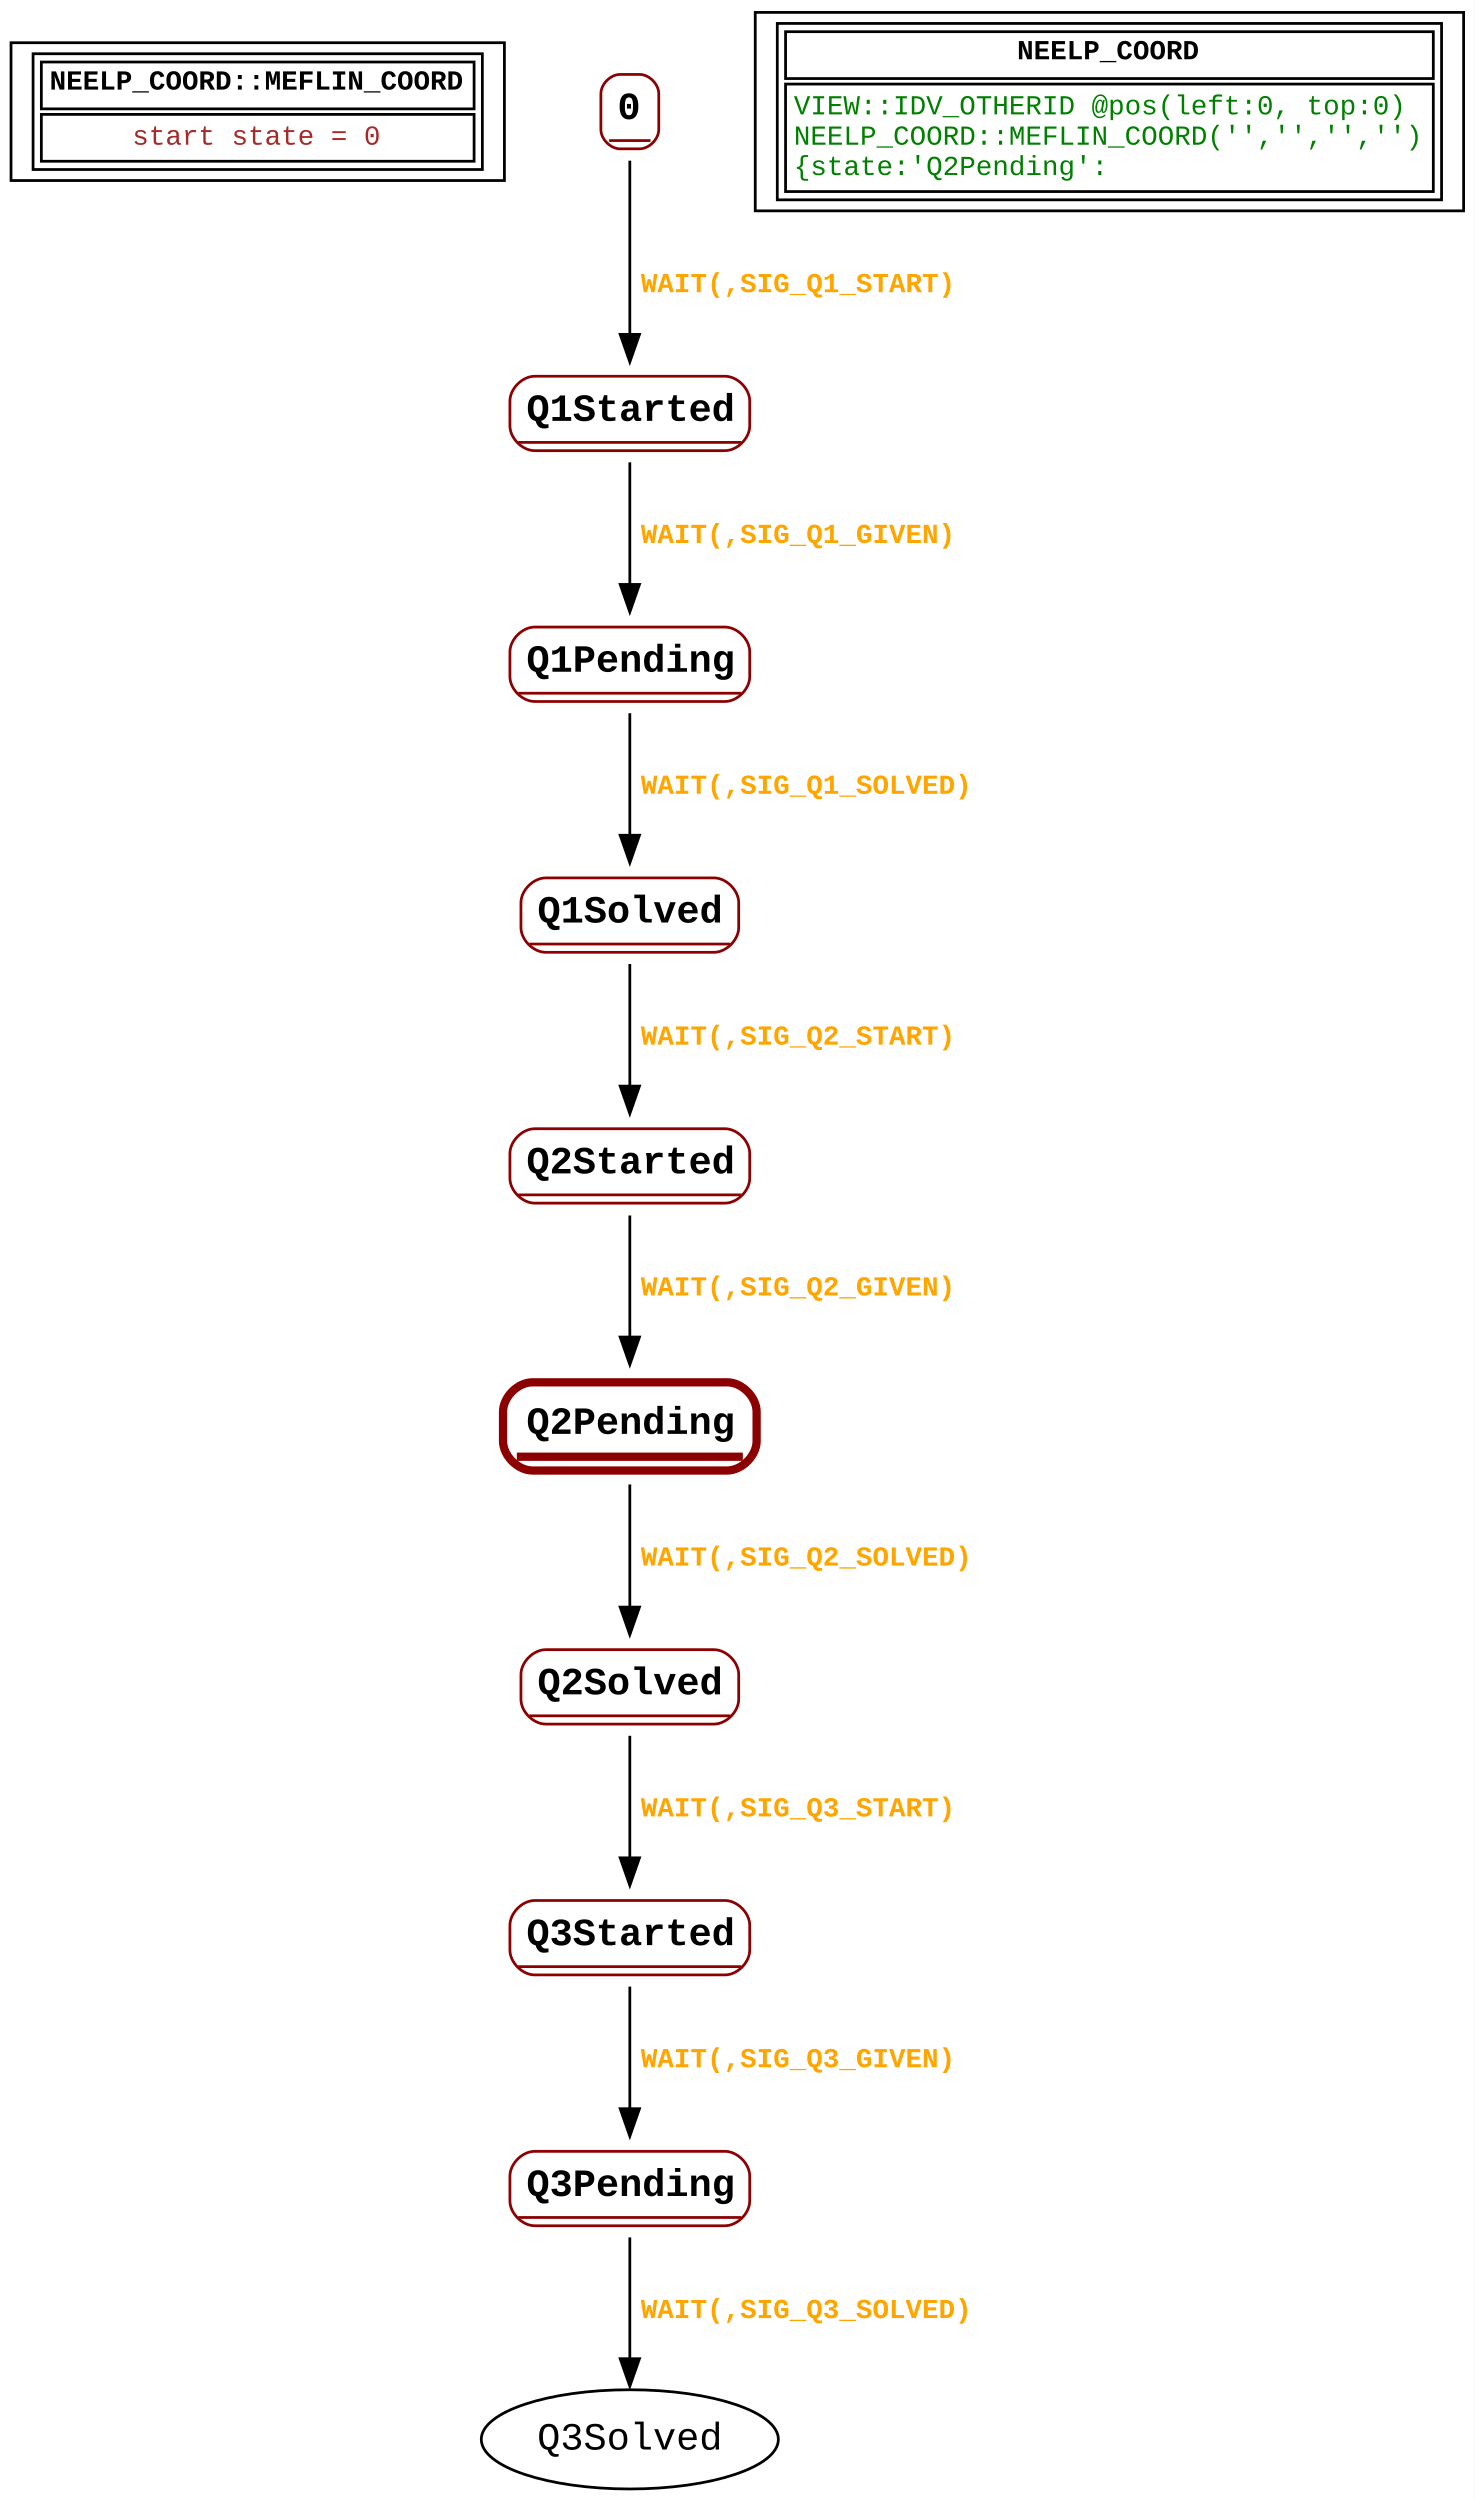
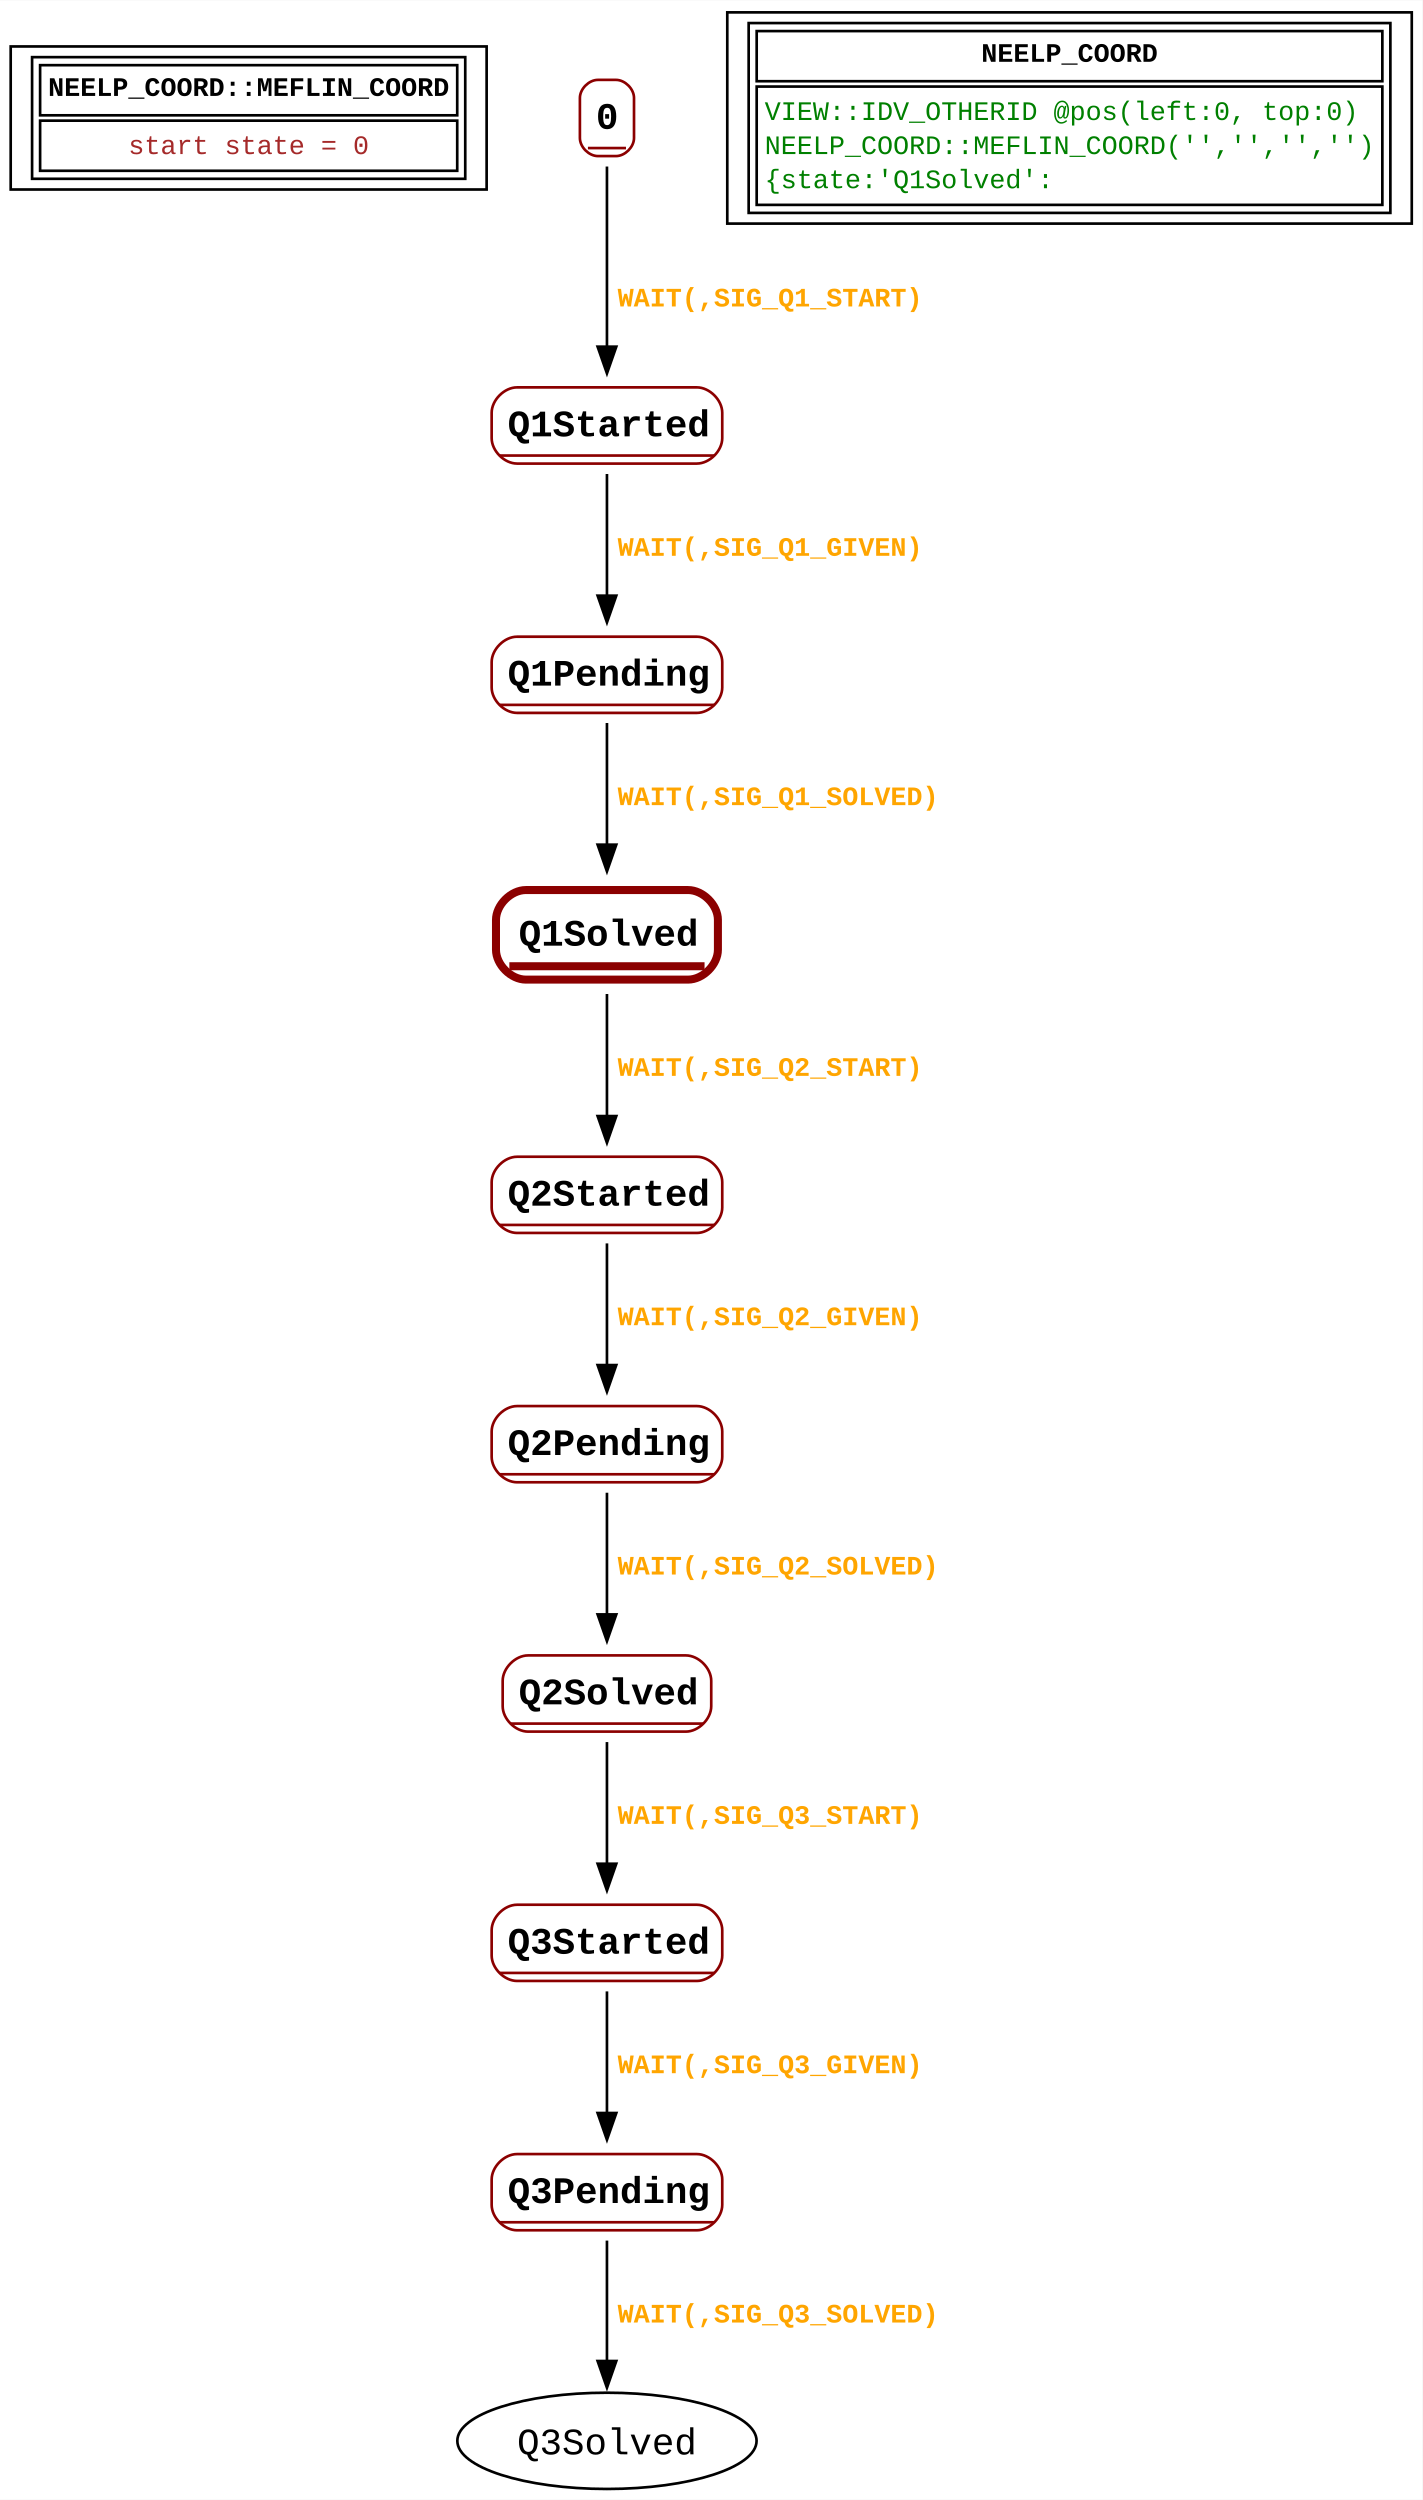
- <svg xmlns="http://www.w3.org/2000/svg" width="535pt" height="907pt" viewBox="0.00 0.00 535.00 907.00">
-   <g id="graph0" class="graph" transform="scale(1 1) rotate(0) translate(4 903)">
-     <polygon fill="white" stroke="none" points="-4,4 -4,-903 531,-903 531,4 -4,4" />
+ <svg xmlns="http://www.w3.org/2000/svg" width="532pt" height="935pt" viewBox="0.00 0.00 532.00 934.75">
+   <g id="graph0" class="graph" transform="scale(1 1) rotate(0) translate(4 930.75)">
+     <polygon fill="white" stroke="none" points="-4,4 -4,-930.75 528,-930.75 528,4 -4,4" />
    <g id="node1" class="node">
-       <polygon fill="none" stroke="black" points="0,-837.5 0,-887.5 179,-887.5 179,-837.5 0,-837.5" />
-       <polygon fill="none" stroke="black" points="11,-863.5 11,-880.5 168,-880.5 168,-863.5 11,-863.5" />
-       <text text-anchor="start" x="14" y="-870.5" font-family="Courier New" font-weight="bold" font-size="10.00">NEELP_COORD::MEFLIN_COORD</text>
-       <polygon fill="none" stroke="black" points="11,-844.5 11,-861.5 168,-861.5 168,-844.5 11,-844.5" />
-       <text text-anchor="start" x="44" y="-850.5" font-family="Courier New" font-size="10.00" fill="brown">start state = 0</text>
-       <polygon fill="none" stroke="black" points="8,-841.5 8,-883.5 171,-883.5 171,-841.5 8,-841.5" />
+       <polygon fill="none" stroke="black" points="0,-860 0,-913.5 178,-913.5 178,-860 0,-860" />
+       <polygon fill="none" stroke="black" points="11,-887.75 11,-906.5 167,-906.5 167,-887.75 11,-887.75" />
+       <text text-anchor="start" x="14" y="-895" font-family="Courier New" font-weight="bold" font-size="10.00">NEELP_COORD::MEFLIN_COORD</text>
+       <polygon fill="none" stroke="black" points="11,-867 11,-885.75 167,-885.75 167,-867 11,-867" />
+       <text text-anchor="start" x="44" y="-873.25" font-family="Courier New" font-size="10.00" fill="brown">start state = 0</text>
+       <polygon fill="none" stroke="black" points="8,-864 8,-909.5 170,-909.5 170,-864 8,-864" />
    </g>
    <g id="node2" class="node">
-       <polyline fill="none" stroke="darkred" points="217,-852 232,-852" />
-       <text text-anchor="start" x="220" y="-859.8" font-family="Courier New" font-weight="bold" font-size="14.00">0</text>
-       <path fill="none" stroke="darkred" d="M221,-849C221,-849 228,-849 228,-849 231.5,-849 235,-852.5 235,-856 235,-856 235,-869 235,-869 235,-872.5 231.5,-876 228,-876 228,-876 221,-876 221,-876 217.5,-876 214,-872.5 214,-869 214,-869 214,-856 214,-856 214,-852.5 217.5,-849 221,-849" />
+       <polyline fill="none" stroke="darkred" points="215.88,-875.5 230.12,-875.5" />
+       <text text-anchor="start" x="218.88" y="-882.7" font-family="Courier New" font-weight="bold" font-size="14.00">0</text>
+       <path fill="none" stroke="darkred" d="M219.62,-872.5C219.62,-872.5 226.38,-872.5 226.38,-872.5 229.75,-872.5 233.12,-875.88 233.12,-879.25 233.12,-879.25 233.12,-894.25 233.12,-894.25 233.12,-897.62 229.75,-901 226.38,-901 226.38,-901 219.62,-901 219.62,-901 216.25,-901 212.88,-897.62 212.88,-894.25 212.88,-894.25 212.88,-879.25 212.88,-879.25 212.88,-875.88 216.25,-872.5 219.62,-872.5" />
    </g>
    <g id="node3" class="node">
-       <polyline fill="none" stroke="darkred" points="184,-742.5 265,-742.5" />
-       <text text-anchor="start" x="187" y="-750.3" font-family="Courier New" font-weight="bold" font-size="14.00">Q1Started</text>
-       <path fill="none" stroke="darkred" d="M190,-739.5C190,-739.5 259,-739.5 259,-739.5 263.5,-739.5 268,-744 268,-748.5 268,-748.5 268,-757.5 268,-757.5 268,-762 263.5,-766.5 259,-766.5 259,-766.5 190,-766.5 190,-766.5 185.5,-766.5 181,-762 181,-757.5 181,-757.5 181,-748.5 181,-748.5 181,-744 185.5,-739.5 190,-739.5" />
+       <polyline fill="none" stroke="darkred" points="182.88,-760.5 263.12,-760.5" />
+       <text text-anchor="start" x="185.88" y="-767.7" font-family="Courier New" font-weight="bold" font-size="14.00">Q1Started</text>
+       <path fill="none" stroke="darkred" d="M189.38,-757.5C189.38,-757.5 256.62,-757.5 256.62,-757.5 261.38,-757.5 266.12,-762.25 266.12,-767 266.12,-767 266.12,-776.5 266.12,-776.5 266.12,-781.25 261.38,-786 256.62,-786 256.62,-786 189.38,-786 189.38,-786 184.62,-786 179.88,-781.25 179.88,-776.5 179.88,-776.5 179.88,-767 179.88,-767 179.88,-762.25 184.62,-757.5 189.38,-757.5" />
    </g>
    <g id="edge1" class="edge">
-       <path fill="none" stroke="black" d="M224.5,-844.7C224.5,-827.82 224.5,-801.51 224.5,-781.57" />
-       <polygon fill="black" stroke="black" points="228,-781.68 224.5,-771.68 221,-781.68 228,-781.68" />
-       <text text-anchor="start" x="228.5" y="-797" font-family="Courier New" font-weight="bold" font-size="10.00" fill="orange">WAIT(,SIG_Q1_START)</text>
+       <path fill="none" stroke="black" d="M223,-868.59C223,-850.65 223,-822.2 223,-800.95" />
+       <polygon fill="black" stroke="black" points="226.5,-801.22 223,-791.22 219.5,-801.22 226.5,-801.22" />
+       <text text-anchor="start" x="227" y="-816.25" font-family="Courier New" font-weight="bold" font-size="10.00" fill="orange">WAIT(,SIG_Q1_START)</text>
    </g>
    <g id="node4" class="node">
-       <polyline fill="none" stroke="darkred" points="184,-651.5 265,-651.5" />
-       <text text-anchor="start" x="187" y="-659.3" font-family="Courier New" font-weight="bold" font-size="14.00">Q1Pending</text>
-       <path fill="none" stroke="darkred" d="M190,-648.5C190,-648.5 259,-648.5 259,-648.5 263.5,-648.5 268,-653 268,-657.5 268,-657.5 268,-666.5 268,-666.5 268,-671 263.5,-675.5 259,-675.5 259,-675.5 190,-675.5 190,-675.5 185.5,-675.5 181,-671 181,-666.5 181,-666.5 181,-657.5 181,-657.5 181,-653 185.5,-648.5 190,-648.5" />
+       <polyline fill="none" stroke="darkred" points="182.88,-667.25 263.12,-667.25" />
+       <text text-anchor="start" x="185.88" y="-674.45" font-family="Courier New" font-weight="bold" font-size="14.00">Q1Pending</text>
+       <path fill="none" stroke="darkred" d="M189.38,-664.25C189.38,-664.25 256.62,-664.25 256.62,-664.25 261.38,-664.25 266.12,-669 266.12,-673.75 266.12,-673.75 266.12,-683.25 266.12,-683.25 266.12,-688 261.38,-692.75 256.62,-692.75 256.62,-692.75 189.38,-692.75 189.38,-692.75 184.62,-692.75 179.88,-688 179.88,-683.25 179.88,-683.25 179.88,-673.75 179.88,-673.75 179.88,-669 184.62,-664.25 189.38,-664.25" />
    </g>
    <g id="edge4" class="edge">
-       <path fill="none" stroke="black" d="M224.5,-735.26C224.5,-722.78 224.5,-705.46 224.5,-690.9" />
-       <polygon fill="black" stroke="black" points="228,-690.97 224.5,-680.97 221,-690.97 228,-690.97" />
-       <text text-anchor="start" x="228.5" y="-706" font-family="Courier New" font-weight="bold" font-size="10.00" fill="orange">WAIT(,SIG_Q1_GIVEN)</text>
+       <path fill="none" stroke="black" d="M223,-753.59C223,-740.71 223,-722.81 223,-707.82" />
+       <polygon fill="black" stroke="black" points="226.5,-708.1 223,-698.1 219.5,-708.1 226.5,-708.1" />
+       <text text-anchor="start" x="227" y="-723" font-family="Courier New" font-weight="bold" font-size="10.00" fill="orange">WAIT(,SIG_Q1_GIVEN)</text>
    </g>
    <g id="node5" class="node">
-       <polyline fill="none" stroke="darkred" points="188,-560.5 261,-560.5" />
-       <text text-anchor="start" x="191" y="-568.3" font-family="Courier New" font-weight="bold" font-size="14.00">Q1Solved</text>
-       <path fill="none" stroke="darkred" d="M194,-557.5C194,-557.5 255,-557.5 255,-557.5 259.5,-557.5 264,-562 264,-566.5 264,-566.5 264,-575.5 264,-575.5 264,-580 259.5,-584.5 255,-584.5 255,-584.5 194,-584.5 194,-584.5 189.5,-584.5 185,-580 185,-575.5 185,-575.5 185,-566.5 185,-566.5 185,-562 189.5,-557.5 194,-557.5" />
+       <polyline fill="none" stroke="darkred" stroke-width="3" points="186.5,-569.5 259.5,-569.5" />
+       <text text-anchor="start" x="190" y="-577.2" font-family="Courier New" font-weight="bold" font-size="14.00">Q1Solved</text>
+       <path fill="none" stroke="darkred" stroke-width="3" d="M192.67,-564.5C192.67,-564.5 253.33,-564.5 253.33,-564.5 258.92,-564.5 264.5,-570.08 264.5,-575.67 264.5,-575.67 264.5,-586.83 264.5,-586.83 264.5,-592.42 258.92,-598 253.33,-598 253.33,-598 192.67,-598 192.67,-598 187.08,-598 181.5,-592.42 181.5,-586.83 181.5,-586.83 181.5,-575.67 181.5,-575.67 181.5,-570.08 187.08,-564.5 192.67,-564.5" />
    </g>
    <g id="edge2" class="edge">
-       <path fill="none" stroke="black" d="M224.5,-644.26C224.5,-631.78 224.5,-614.46 224.5,-599.9" />
-       <polygon fill="black" stroke="black" points="228,-599.97 224.5,-589.97 221,-599.97 228,-599.97" />
-       <text text-anchor="start" x="228.5" y="-615" font-family="Courier New" font-weight="bold" font-size="10.00" fill="orange">WAIT(,SIG_Q1_SOLVED)</text>
+       <path fill="none" stroke="black" d="M223,-660.47C223,-647.76 223,-630.02 223,-614.64" />
+       <polygon fill="black" stroke="black" points="226.5,-614.98 223,-604.98 219.5,-614.98 226.5,-614.98" />
+       <text text-anchor="start" x="227" y="-629.75" font-family="Courier New" font-weight="bold" font-size="10.00" fill="orange">WAIT(,SIG_Q1_SOLVED)</text>
    </g>
    <g id="node6" class="node">
-       <polyline fill="none" stroke="darkred" points="184,-469.5 265,-469.5" />
-       <text text-anchor="start" x="187" y="-477.3" font-family="Courier New" font-weight="bold" font-size="14.00">Q2Started</text>
-       <path fill="none" stroke="darkred" d="M190,-466.5C190,-466.5 259,-466.5 259,-466.5 263.5,-466.5 268,-471 268,-475.5 268,-475.5 268,-484.5 268,-484.5 268,-489 263.5,-493.5 259,-493.5 259,-493.5 190,-493.5 190,-493.5 185.5,-493.5 181,-489 181,-484.5 181,-484.5 181,-475.5 181,-475.5 181,-471 185.5,-466.5 190,-466.5" />
+       <polyline fill="none" stroke="darkred" points="182.88,-472.75 263.12,-472.75" />
+       <text text-anchor="start" x="185.88" y="-479.95" font-family="Courier New" font-weight="bold" font-size="14.00">Q2Started</text>
+       <path fill="none" stroke="darkred" d="M189.38,-469.75C189.38,-469.75 256.62,-469.75 256.62,-469.75 261.38,-469.75 266.12,-474.5 266.12,-479.25 266.12,-479.25 266.12,-488.75 266.12,-488.75 266.12,-493.5 261.38,-498.25 256.62,-498.25 256.62,-498.25 189.38,-498.25 189.38,-498.25 184.62,-498.25 179.88,-493.5 179.88,-488.75 179.88,-488.75 179.88,-479.25 179.88,-479.25 179.88,-474.5 184.62,-469.75 189.38,-469.75" />
    </g>
    <g id="edge3" class="edge">
-       <path fill="none" stroke="black" d="M224.5,-553.26C224.5,-540.78 224.5,-523.46 224.5,-508.9" />
-       <polygon fill="black" stroke="black" points="228,-508.97 224.5,-498.97 221,-508.97 228,-508.97" />
-       <text text-anchor="start" x="228.5" y="-524" font-family="Courier New" font-weight="bold" font-size="10.00" fill="orange">WAIT(,SIG_Q2_START)</text>
+       <path fill="none" stroke="black" d="M223,-559.11C223,-545.67 223,-528.09 223,-513.43" />
+       <polygon fill="black" stroke="black" points="226.5,-513.47 223,-503.47 219.5,-513.47 226.5,-513.47" />
+       <text text-anchor="start" x="227" y="-528.5" font-family="Courier New" font-weight="bold" font-size="10.00" fill="orange">WAIT(,SIG_Q2_START)</text>
    </g>
    <g id="node7" class="node">
-       <polyline fill="none" stroke="darkred" stroke-width="3" points="183.5,-374.5 265.5,-374.5" />
-       <text text-anchor="start" x="187" y="-382.8" font-family="Courier New" font-weight="bold" font-size="14.00">Q2Pending</text>
-       <path fill="none" stroke="darkred" stroke-width="3" d="M189.17,-369.5C189.17,-369.5 259.83,-369.5 259.83,-369.5 265.17,-369.5 270.5,-374.83 270.5,-380.17 270.5,-380.17 270.5,-390.83 270.5,-390.83 270.5,-396.17 265.17,-401.5 259.83,-401.5 259.83,-401.5 189.17,-401.5 189.17,-401.5 183.83,-401.5 178.5,-396.17 178.5,-390.83 178.5,-390.83 178.5,-380.17 178.5,-380.17 178.5,-374.83 183.83,-369.5 189.17,-369.5" />
+       <polyline fill="none" stroke="darkred" points="182.88,-379.5 263.12,-379.5" />
+       <text text-anchor="start" x="185.88" y="-386.7" font-family="Courier New" font-weight="bold" font-size="14.00">Q2Pending</text>
+       <path fill="none" stroke="darkred" d="M189.38,-376.5C189.38,-376.5 256.62,-376.5 256.62,-376.5 261.38,-376.5 266.12,-381.25 266.12,-386 266.12,-386 266.12,-395.5 266.12,-395.5 266.12,-400.25 261.38,-405 256.62,-405 256.62,-405 189.38,-405 189.38,-405 184.62,-405 179.88,-400.25 179.88,-395.5 179.88,-395.5 179.88,-386 179.88,-386 179.88,-381.25 184.62,-376.5 189.38,-376.5" />
    </g>
    <g id="edge7" class="edge">
-       <path fill="none" stroke="black" d="M224.5,-462.03C224.5,-449.65 224.5,-432.5 224.5,-417.68" />
-       <polygon fill="black" stroke="black" points="228,-417.91 224.5,-407.91 221,-417.91 228,-417.91" />
-       <text text-anchor="start" x="228.5" y="-433" font-family="Courier New" font-weight="bold" font-size="10.00" fill="orange">WAIT(,SIG_Q2_GIVEN)</text>
+       <path fill="none" stroke="black" d="M223,-465.84C223,-452.96 223,-435.06 223,-420.07" />
+       <polygon fill="black" stroke="black" points="226.5,-420.35 223,-410.35 219.5,-420.35 226.5,-420.35" />
+       <text text-anchor="start" x="227" y="-435.25" font-family="Courier New" font-weight="bold" font-size="10.00" fill="orange">WAIT(,SIG_Q2_GIVEN)</text>
    </g>
    <g id="node8" class="node">
-       <polyline fill="none" stroke="darkred" points="188,-280.5 261,-280.5" />
-       <text text-anchor="start" x="191" y="-288.3" font-family="Courier New" font-weight="bold" font-size="14.00">Q2Solved</text>
-       <path fill="none" stroke="darkred" d="M194,-277.5C194,-277.5 255,-277.5 255,-277.5 259.5,-277.5 264,-282 264,-286.5 264,-286.5 264,-295.5 264,-295.5 264,-300 259.5,-304.5 255,-304.5 255,-304.5 194,-304.5 194,-304.5 189.5,-304.5 185,-300 185,-295.5 185,-295.5 185,-286.5 185,-286.5 185,-282 189.5,-277.5 194,-277.5" />
+       <polyline fill="none" stroke="darkred" points="187,-286.25 259,-286.25" />
+       <text text-anchor="start" x="190" y="-293.45" font-family="Courier New" font-weight="bold" font-size="14.00">Q2Solved</text>
+       <path fill="none" stroke="darkred" d="M193.5,-283.25C193.5,-283.25 252.5,-283.25 252.5,-283.25 257.25,-283.25 262,-288 262,-292.75 262,-292.75 262,-302.25 262,-302.25 262,-307 257.25,-311.75 252.5,-311.75 252.5,-311.75 193.5,-311.75 193.5,-311.75 188.75,-311.75 184,-307 184,-302.25 184,-302.25 184,-292.75 184,-292.75 184,-288 188.75,-283.25 193.5,-283.25" />
    </g>
    <g id="edge5" class="edge">
-       <path fill="none" stroke="black" d="M224.5,-364.43C224.5,-351.35 224.5,-334.1 224.5,-319.72" />
-       <polygon fill="black" stroke="black" points="228,-319.93 224.5,-309.93 221,-319.93 228,-319.93" />
-       <text text-anchor="start" x="228.5" y="-335" font-family="Courier New" font-weight="bold" font-size="10.00" fill="orange">WAIT(,SIG_Q2_SOLVED)</text>
+       <path fill="none" stroke="black" d="M223,-372.59C223,-359.71 223,-341.81 223,-326.82" />
+       <polygon fill="black" stroke="black" points="226.5,-327.1 223,-317.1 219.5,-327.1 226.5,-327.1" />
+       <text text-anchor="start" x="227" y="-342" font-family="Courier New" font-weight="bold" font-size="10.00" fill="orange">WAIT(,SIG_Q2_SOLVED)</text>
    </g>
    <g id="node9" class="node">
-       <polyline fill="none" stroke="darkred" points="184,-189.5 265,-189.5" />
-       <text text-anchor="start" x="187" y="-197.3" font-family="Courier New" font-weight="bold" font-size="14.00">Q3Started</text>
-       <path fill="none" stroke="darkred" d="M190,-186.5C190,-186.5 259,-186.5 259,-186.5 263.5,-186.5 268,-191 268,-195.5 268,-195.5 268,-204.5 268,-204.5 268,-209 263.5,-213.5 259,-213.5 259,-213.5 190,-213.5 190,-213.5 185.5,-213.5 181,-209 181,-204.5 181,-204.5 181,-195.5 181,-195.5 181,-191 185.5,-186.5 190,-186.5" />
+       <polyline fill="none" stroke="darkred" points="182.88,-193 263.12,-193" />
+       <text text-anchor="start" x="185.88" y="-200.2" font-family="Courier New" font-weight="bold" font-size="14.00">Q3Started</text>
+       <path fill="none" stroke="darkred" d="M189.38,-190C189.38,-190 256.62,-190 256.62,-190 261.38,-190 266.12,-194.75 266.12,-199.5 266.12,-199.5 266.12,-209 266.12,-209 266.12,-213.75 261.38,-218.5 256.62,-218.5 256.62,-218.5 189.38,-218.5 189.38,-218.5 184.62,-218.5 179.88,-213.75 179.88,-209 179.88,-209 179.88,-199.5 179.88,-199.5 179.88,-194.75 184.62,-190 189.38,-190" />
    </g>
    <g id="edge6" class="edge">
-       <path fill="none" stroke="black" d="M224.5,-273.26C224.5,-260.78 224.5,-243.46 224.5,-228.9" />
-       <polygon fill="black" stroke="black" points="228,-228.97 224.5,-218.97 221,-228.97 228,-228.97" />
-       <text text-anchor="start" x="228.5" y="-244" font-family="Courier New" font-weight="bold" font-size="10.00" fill="orange">WAIT(,SIG_Q3_START)</text>
+       <path fill="none" stroke="black" d="M223,-279.34C223,-266.46 223,-248.56 223,-233.57" />
+       <polygon fill="black" stroke="black" points="226.5,-233.85 223,-223.85 219.5,-233.85 226.5,-233.85" />
+       <text text-anchor="start" x="227" y="-248.75" font-family="Courier New" font-weight="bold" font-size="10.00" fill="orange">WAIT(,SIG_Q3_START)</text>
    </g>
    <g id="node10" class="node">
-       <polyline fill="none" stroke="darkred" points="184,-98.5 265,-98.5" />
-       <text text-anchor="start" x="187" y="-106.3" font-family="Courier New" font-weight="bold" font-size="14.00">Q3Pending</text>
-       <path fill="none" stroke="darkred" d="M190,-95.5C190,-95.5 259,-95.5 259,-95.5 263.5,-95.5 268,-100 268,-104.5 268,-104.5 268,-113.5 268,-113.5 268,-118 263.5,-122.5 259,-122.5 259,-122.5 190,-122.5 190,-122.5 185.5,-122.5 181,-118 181,-113.5 181,-113.5 181,-104.5 181,-104.5 181,-100 185.5,-95.5 190,-95.5" />
+       <polyline fill="none" stroke="darkred" points="182.88,-99.75 263.12,-99.75" />
+       <text text-anchor="start" x="185.88" y="-106.95" font-family="Courier New" font-weight="bold" font-size="14.00">Q3Pending</text>
+       <path fill="none" stroke="darkred" d="M189.38,-96.75C189.38,-96.75 256.62,-96.75 256.62,-96.75 261.38,-96.75 266.12,-101.5 266.12,-106.25 266.12,-106.25 266.12,-115.75 266.12,-115.75 266.12,-120.5 261.38,-125.25 256.62,-125.25 256.62,-125.25 189.38,-125.25 189.38,-125.25 184.62,-125.25 179.88,-120.5 179.88,-115.75 179.88,-115.75 179.88,-106.25 179.88,-106.25 179.88,-101.5 184.62,-96.75 189.38,-96.75" />
    </g>
    <g id="edge9" class="edge">
-       <path fill="none" stroke="black" d="M224.5,-182.26C224.5,-169.78 224.5,-152.46 224.5,-137.9" />
-       <polygon fill="black" stroke="black" points="228,-137.97 224.5,-127.97 221,-137.97 228,-137.97" />
-       <text text-anchor="start" x="228.5" y="-153" font-family="Courier New" font-weight="bold" font-size="10.00" fill="orange">WAIT(,SIG_Q3_GIVEN)</text>
+       <path fill="none" stroke="black" d="M223,-186.09C223,-173.21 223,-155.31 223,-140.32" />
+       <polygon fill="black" stroke="black" points="226.5,-140.6 223,-130.6 219.5,-140.6 226.5,-140.6" />
+       <text text-anchor="start" x="227" y="-155.5" font-family="Courier New" font-weight="bold" font-size="10.00" fill="orange">WAIT(,SIG_Q3_GIVEN)</text>
    </g>
    <g id="node11" class="node">
-       <ellipse fill="none" stroke="black" cx="224.5" cy="-18" rx="53.89" ry="18" />
-       <text text-anchor="middle" x="224.5" y="-14.3" font-family="Courier New" font-size="14.00">Q3Solved</text>
+       <ellipse fill="none" stroke="black" cx="223" cy="-18" rx="55.96" ry="18" />
+       <text text-anchor="middle" x="223" y="-12.95" font-family="Courier New" font-size="14.00">Q3Solved</text>
    </g>
    <g id="edge8" class="edge">
-       <path fill="none" stroke="black" d="M224.5,-91.26C224.5,-78.86 224.5,-61.68 224.5,-47.18" />
-       <polygon fill="black" stroke="black" points="228,-47.27 224.5,-37.27 221,-47.27 228,-47.27" />
-       <text text-anchor="start" x="228.5" y="-62" font-family="Courier New" font-weight="bold" font-size="10.00" fill="orange">WAIT(,SIG_Q3_SOLVED)</text>
+       <path fill="none" stroke="black" d="M223,-92.88C223,-80.13 223,-62.42 223,-47.53" />
+       <polygon fill="black" stroke="black" points="226.5,-47.86 223,-37.86 219.5,-47.86 226.5,-47.86" />
+       <text text-anchor="start" x="227" y="-62.25" font-family="Courier New" font-weight="bold" font-size="10.00" fill="orange">WAIT(,SIG_Q3_SOLVED)</text>
    </g>
    <g id="node12" class="node">
-       <polygon fill="none" stroke="black" points="270,-826.5 270,-898.5 527,-898.5 527,-826.5 270,-826.5" />
-       <polygon fill="none" stroke="black" points="281,-874.5 281,-891.5 516,-891.5 516,-874.5 281,-874.5" />
-       <text text-anchor="start" x="365" y="-881.5" font-family="Courier New" font-weight="bold" font-size="10.00">NEELP_COORD</text>
-       <polygon fill="none" stroke="black" points="281,-833.5 281,-872.5 516,-872.5 516,-833.5 281,-833.5" />
-       <text text-anchor="start" x="284" y="-861.5" font-family="Courier New" font-size="10.00" fill="green">VIEW::IDV_OTHERID @pos(left:0, top:0)</text>
-       <text text-anchor="start" x="284" y="-850.5" font-family="Courier New" font-size="10.00" fill="green">NEELP_COORD::MEFLIN_COORD('','','','')</text>
-       <text text-anchor="start" x="284" y="-839.5" font-family="Courier New" font-size="10.00" fill="green">{state:'Q2Pending':</text>
-       <polygon fill="none" stroke="black" points="278,-830.5 278,-894.5 519,-894.5 519,-830.5 278,-830.5" />
+       <polygon fill="none" stroke="black" points="268,-847.25 268,-926.25 524,-926.25 524,-847.25 268,-847.25" />
+       <polygon fill="none" stroke="black" points="279,-900.5 279,-919.25 513,-919.25 513,-900.5 279,-900.5" />
+       <text text-anchor="start" x="363" y="-907.75" font-family="Courier New" font-weight="bold" font-size="10.00">NEELP_COORD</text>
+       <polygon fill="none" stroke="black" points="279,-854.25 279,-898.5 513,-898.5 513,-854.25 279,-854.25" />
+       <text text-anchor="start" x="282" y="-886" font-family="Courier New" font-size="10.00" fill="green">VIEW::IDV_OTHERID @pos(left:0, top:0)</text>
+       <text text-anchor="start" x="282" y="-873.25" font-family="Courier New" font-size="10.00" fill="green">NEELP_COORD::MEFLIN_COORD('','','','')</text>
+       <text text-anchor="start" x="282" y="-860.5" font-family="Courier New" font-size="10.00" fill="green">{state:'Q1Solved':</text>
+       <polygon fill="none" stroke="black" points="276,-851.25 276,-922.25 516,-922.25 516,-851.25 276,-851.25" />
    </g>
  </g>
</svg>
